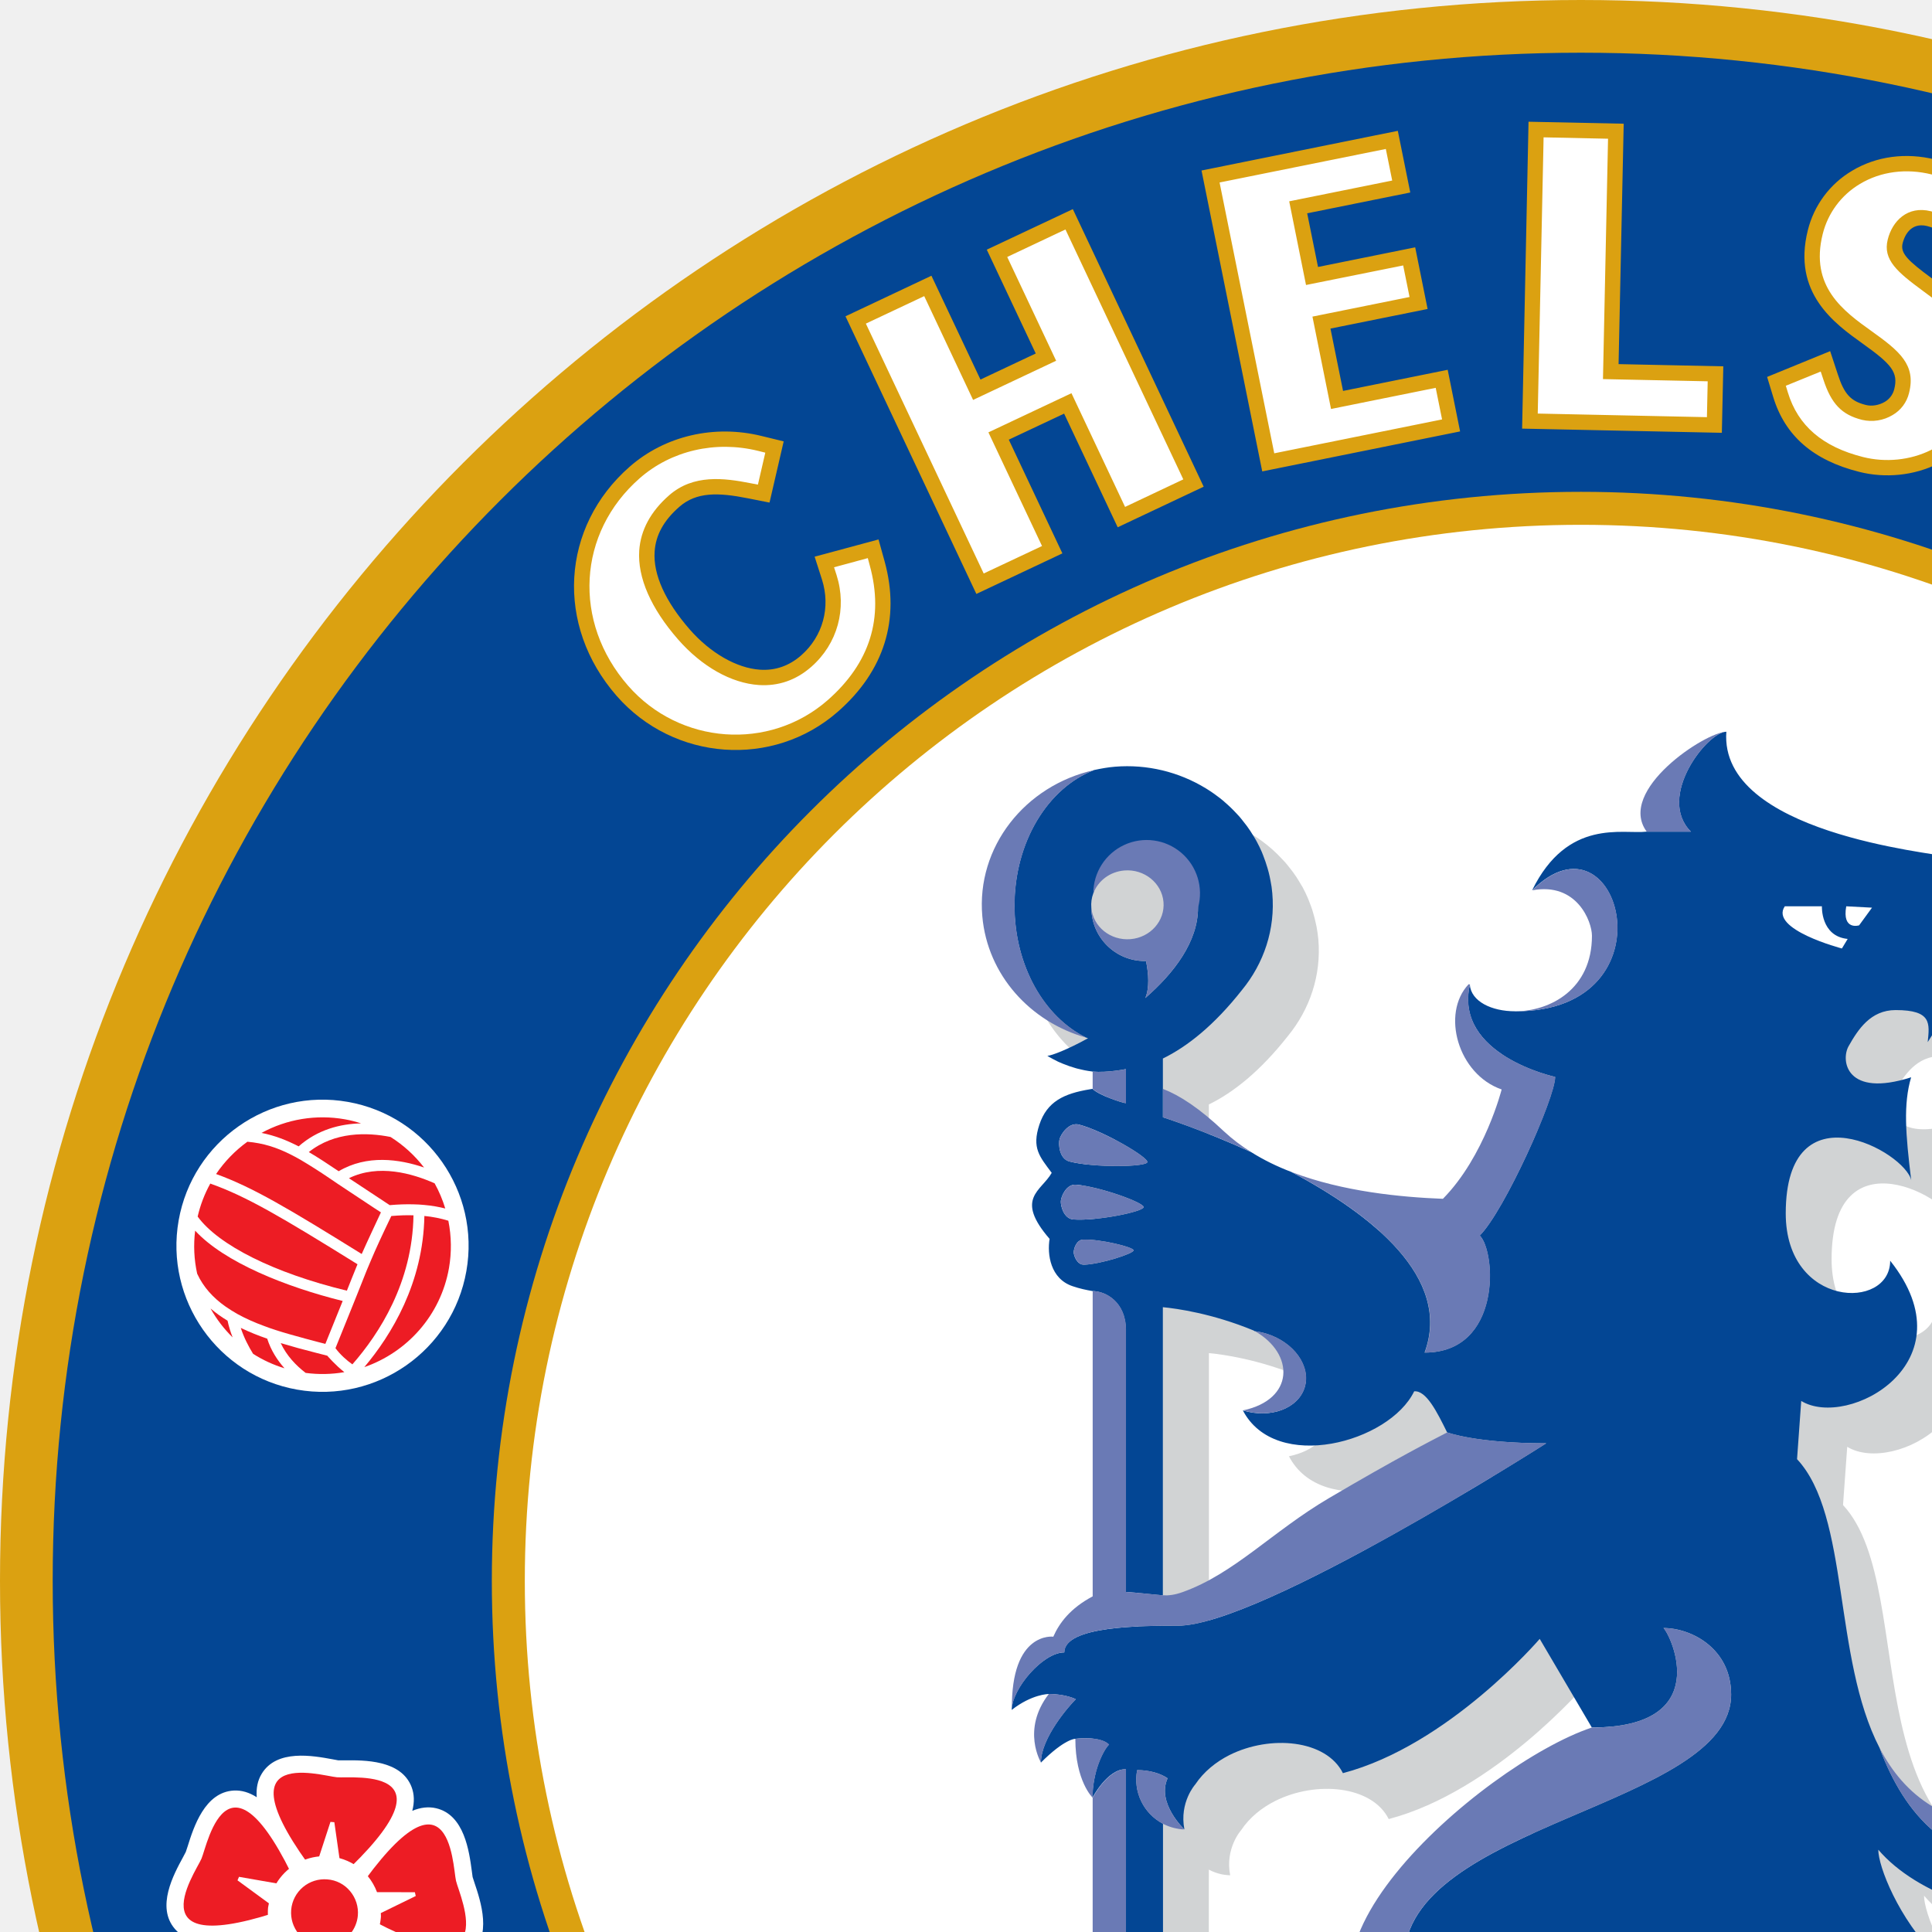
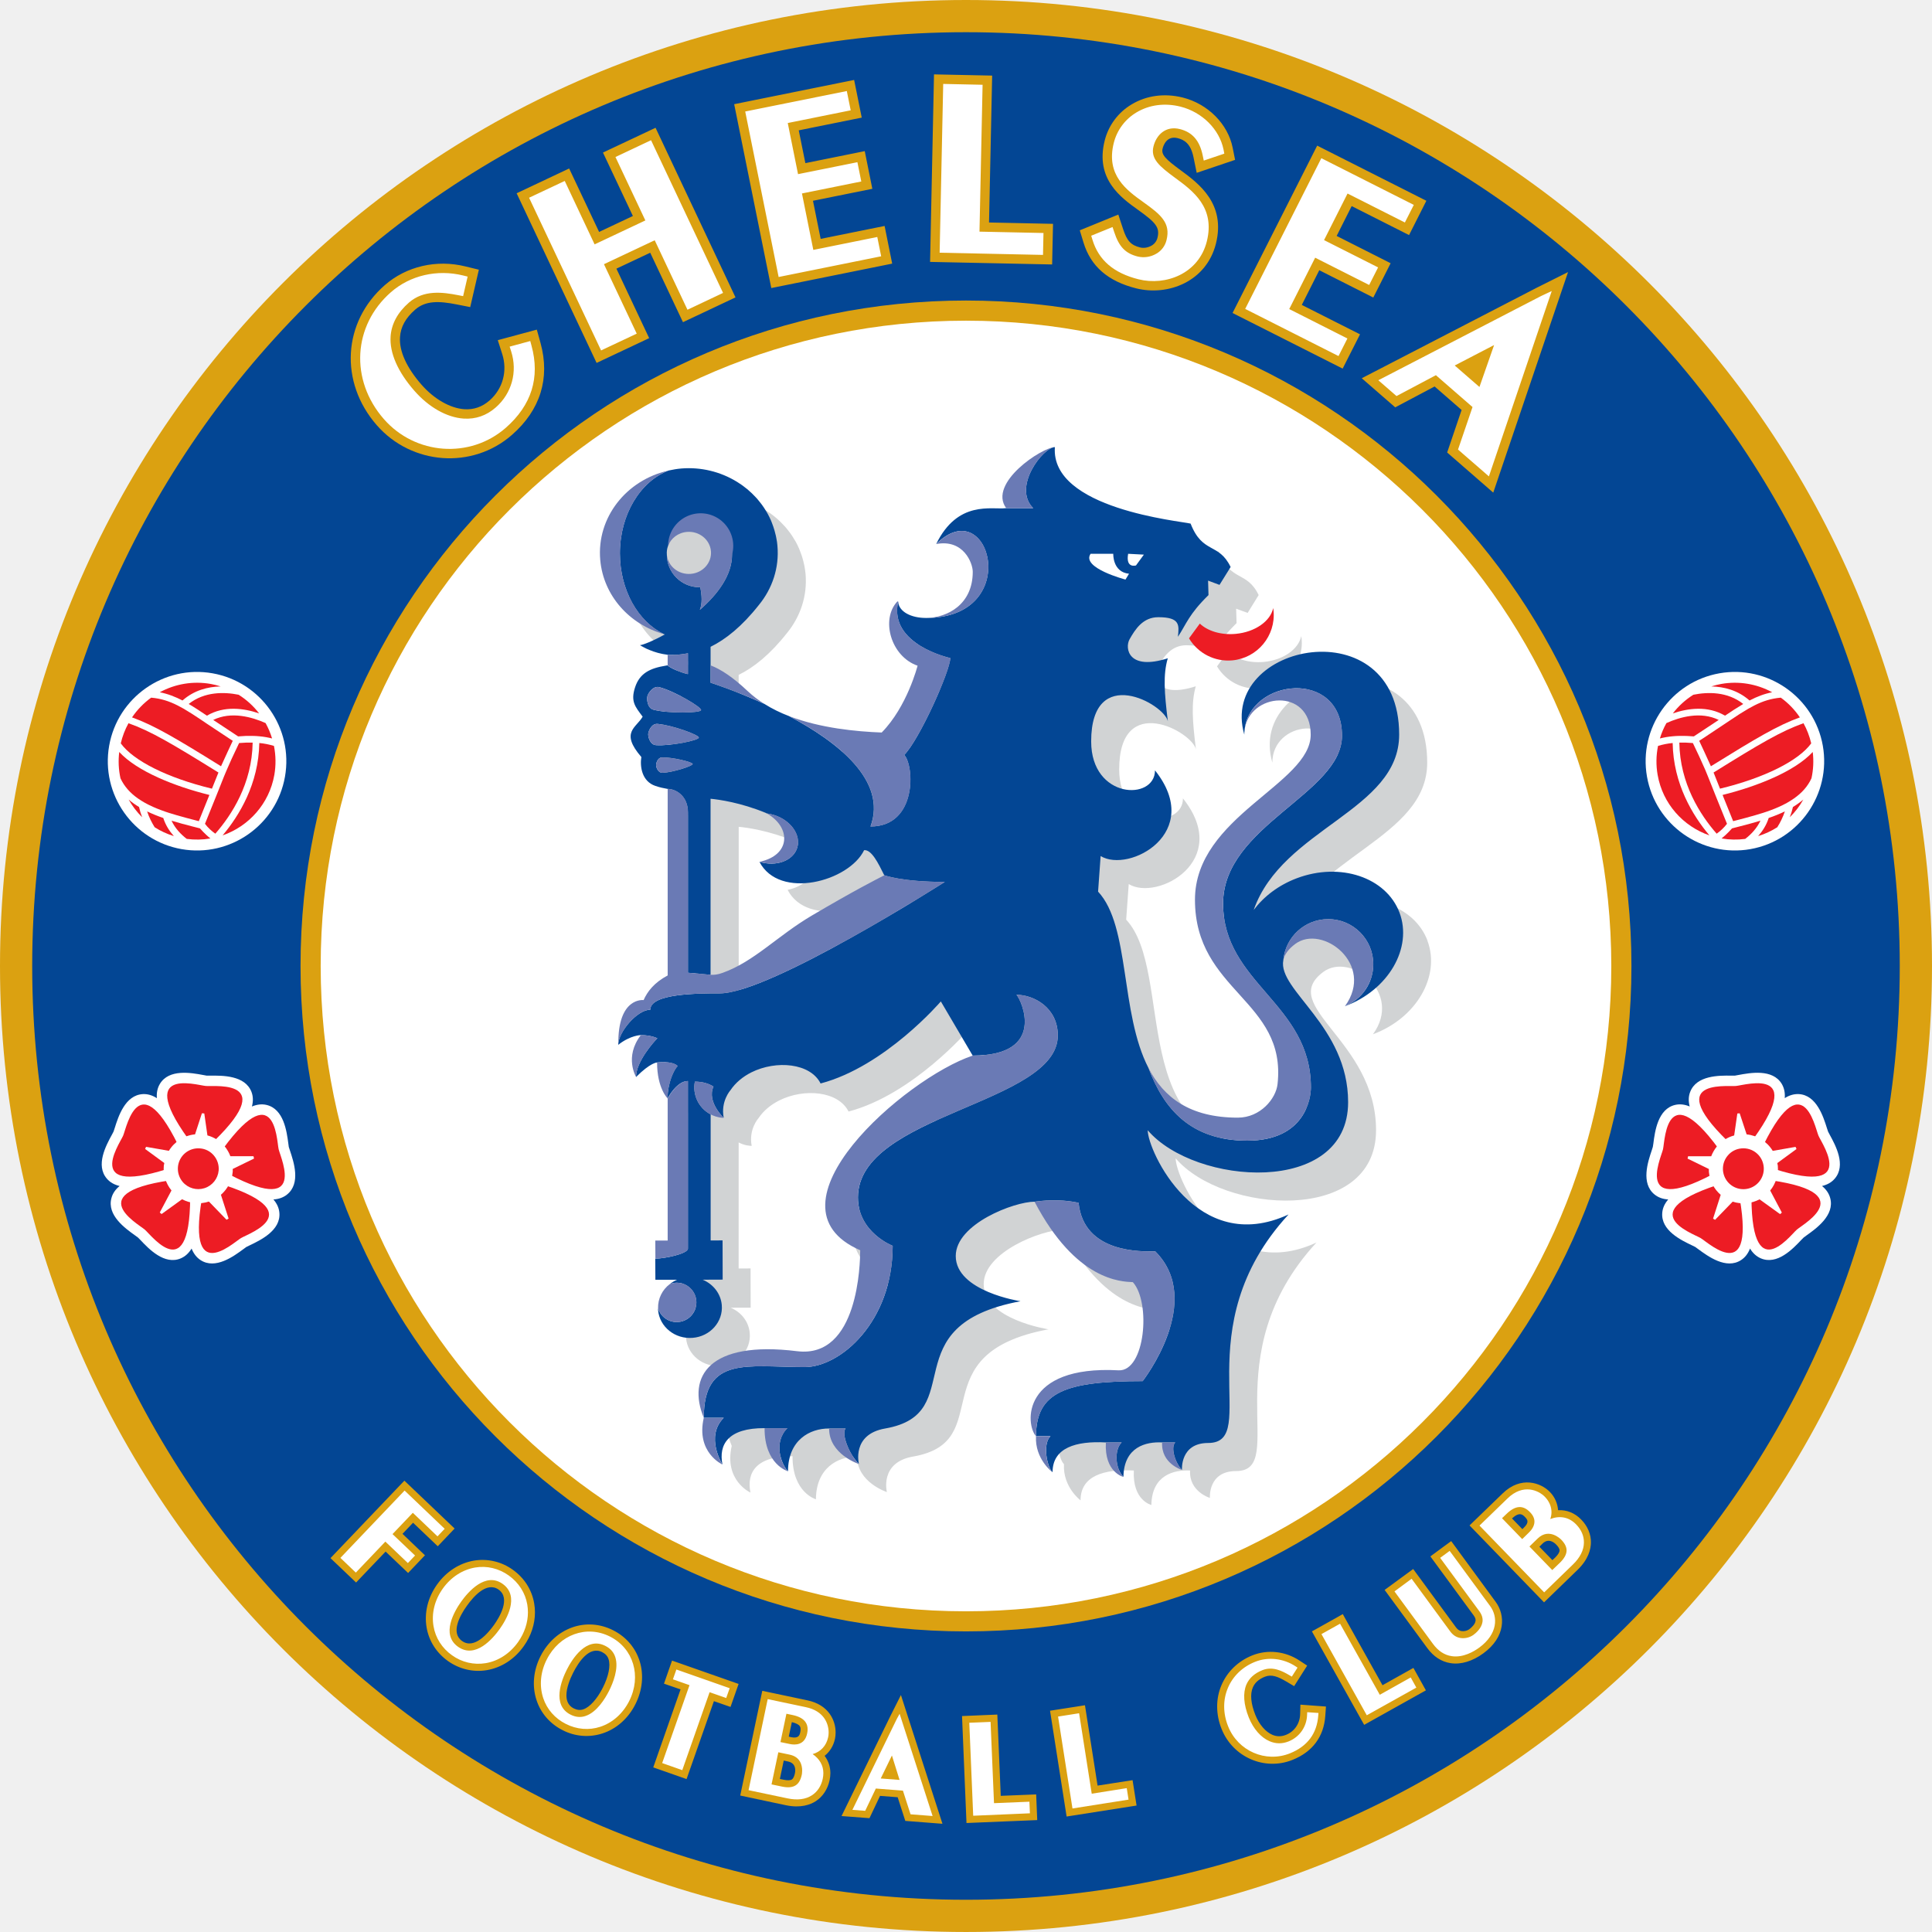
- <svg xmlns="http://www.w3.org/2000/svg" viewBox="0 0 128 128">
+ <svg xmlns="http://www.w3.org/2000/svg" viewBox="0 0 209.477 209.476">
  <path fill="#DBA111" d="M209.477 104.738c0 57.851-46.895 104.738-104.737 104.738C46.892 209.477 0 162.588 0 104.738 0 46.895 46.892 0 104.738 0c57.844 0 104.739 46.895 104.739 104.738" />
  <path fill="#034694" d="M205.982 104.738c0 55.917-45.327 101.244-101.245 101.244S3.491 160.656 3.491 104.738 48.82 3.492 104.738 3.492c55.916 0 101.244 45.328 101.244 101.246" />
  <path fill="#DBA111" d="M176.889 104.738c0 39.849-32.304 72.146-72.151 72.146-39.85 0-72.153-32.298-72.153-72.146 0-39.852 32.304-72.153 72.153-72.153 39.848-.001 72.151 32.302 72.151 72.153" />
  <path fill="#FFF" d="M174.705 104.738c0 38.644-31.33 69.968-69.968 69.968-38.643 0-69.967-31.325-69.967-69.968 0-38.642 31.325-69.968 69.967-69.968 38.639.001 69.968 31.326 69.968 69.968" />
  <path fill="#DBA111" d="M44.787 165.101c.773.739 2.679 2.553 2.679 2.553l1.826-1.923-5.446-5.19-.701.733-7.312 7.666 2.775 2.644s2.346-2.459 3.203-3.355l2.438 2.321 1.827-1.918-2.435-2.325c.455-.481.686-.723 1.146-1.206M57.92 173.855c-.246-1.471-1.072-2.77-2.32-3.655a5.635 5.635 0 0 0-4.206-.991c-1.583.269-3.006 1.191-4.008 2.595-.999 1.411-1.402 3.057-1.133 4.646.248 1.466 1.066 2.756 2.312 3.644 1.246.886 2.749 1.24 4.218.993 1.583-.268 3.006-1.19 4.004-2.599.799-1.114 1.216-2.393 1.216-3.67 0-.319-.027-.646-.083-.963m-7.82 4.072c-1.271-.9-.222-2.782.521-3.817.738-1.043 2.173-2.655 3.444-1.756 1.328.949.087 3.002-.508 3.836-.599.841-2.126 2.687-3.457 1.737zM66.48 176.762c-2.931-1.482-6.319-.268-7.877 2.818-.779 1.542-.932 3.234-.43 4.759.464 1.415 1.47 2.571 2.834 3.257a5.61 5.61 0 0 0 4.317.35c1.522-.495 2.793-1.621 3.567-3.162 1.564-3.094.525-6.54-2.411-8.022m-3.241 8.575c-.344.112-.67.077-1.039-.106-.582-.297-.786-.826-.786-1.417 0-.817.394-1.781.727-2.439.578-1.144 1.752-2.948 3.146-2.245.367.188.587.431.698.771.233.703-.001 1.859-.629 3.097-.626 1.232-1.417 2.107-2.117 2.339zM72.532 181.005l-.54 1.546s1.379.484 1.798.622l-2.961 8.456 3.612 1.267s2.438-6.938 2.964-8.449l1.802.627.875-2.494-7.215-2.531-.335.956M87.534 184.357l-4.884-1.03-.209.992-2.182 10.362 4.969 1.055c1.588.328 2.634-.062 3.23-.447.757-.493 1.288-1.305 1.492-2.272.056-.264.083-.519.083-.77 0-.699-.223-1.33-.623-1.872.56-.444.959-1.071 1.125-1.854.042-.203.066-.432.066-.67.003-1.328-.755-3.011-3.067-3.494m-1.345 7.912c-.052.237-.146.55-.326.667-.166.107-.483.121-.896.032 0 0-.188-.042-.41-.085.158-.748.265-1.246.419-1.994.212.05.484.104.484.104.641.135.764.608.764.952 0 .139-.017.256-.035.324zm-.333-5.546c.43.098.744.254.865.438a.63.63 0 0 1 .083.342c0 .084-.011.182-.033.299-.065.304-.154.725-1 .552 0 0-.104-.027-.25-.059.134-.629.198-.941.335-1.572zM96.548 186.045l-5.304 10.859 3.028.232 1.147-2.419c.641.053 1.283.098 1.911.148l.827 2.565 4.028.313-4.502-13.956-1.135 2.258M108.506 194.714l-.371-8.812-3.827.161.484 11.597 7.669-.318-.115-2.783c0-.001-2.74.115-3.84.155M119.004 193.604c-.248-1.569-1.367-8.713-1.367-8.713l-1.003.16-2.784.434 1.797 11.472 7.586-1.191-.434-2.752c0-.002-2.707.424-3.795.59M140.965 185.889c-.031.994-.617 1.851-1.531 2.212-.507.202-.99.202-1.476-.004-.743-.318-1.434-1.124-1.848-2.159-.485-1.221-.586-2.259-.267-2.986.22-.512.649-.893 1.308-1.155.714-.283 1.39-.022 2.316.522l.85.502 1.413-2.228-.839-.551c-1.54-1.014-3.447-1.219-5.098-.561-1.531.61-2.719 1.752-3.347 3.213-.637 1.48-.637 3.177.011 4.783 1.219 3.047 4.662 4.549 7.674 3.342 2.177-.868 3.408-2.521 3.564-4.78l.071-1.008-2.771-.205-.03 1.063M149.898 182.721c-.784-1.393-4.307-7.711-4.307-7.711l-.881.498-2.465 1.376 5.664 10.133 6.694-3.74-1.354-2.433c.001 0-2.395 1.336-3.351 1.877M157.346 167.094l-.82.6-1.438 1.059 4.701 6.407c.215.289.215.482.194.596-.045.331-.389.688-.692.908a1.21 1.21 0 0 1-.816.188c-.242-.035-.434-.168-.604-.397l-4.646-6.334-3.096 2.266 4.623 6.304c.686.934 1.537 1.484 2.531 1.637 1.115.174 2.384-.205 3.562-1.076 2.424-1.771 2.384-4.125 1.326-5.567l-4.825-6.591M171.449 164.764c-.714-.738-1.593-1.071-2.515-1.021a3.135 3.135 0 0 0-.887-1.977c-.969-.999-3.133-1.777-5.126.161l-3.585 3.468 8.078 8.339 3.646-3.534c1.166-1.13 1.422-2.224 1.435-2.93.02-.907-.352-1.793-1.046-2.506m-6.102-.282c.12.129.269.279.269.487 0 .171-.094.382-.373.649l-.179.18c-.452-.47-.667-.689-1.126-1.162.808-.74 1.144-.423 1.409-.154zm1.913 2.872c.654-.631 1.285-.076 1.465.112.174.175.371.421.371.634v.008c-.004.197-.17.471-.471.762 0 0-.14.136-.306.291-.526-.546-.885-.913-1.413-1.456.156-.158.354-.351.354-.351z" />
  <path fill="#FFF" d="M44.761 164.025c.316.304 2.675 2.554 2.675 2.554l.778-.82-4.346-4.145-.176.184-6.782 7.115 1.671 1.596s2.89-3.029 3.201-3.36l2.441 2.325.779-.817-2.442-2.323c.284-.298 1.922-2.018 2.201-2.309M55.156 170.818c-1.077-.768-2.366-1.073-3.632-.861-1.389.238-2.635 1.05-3.517 2.29-.884 1.245-1.239 2.688-1.003 4.071.212 1.27.925 2.39 2.003 3.152a4.868 4.868 0 0 0 3.649.859c1.381-.231 2.629-1.046 3.509-2.278.704-.995 1.076-2.12 1.076-3.235 0-.277-.024-.561-.069-.838-.215-1.266-.93-2.389-2.016-3.16m-.981 5.815c-.729 1.02-2.626 3.26-4.514 1.916-1.883-1.335-.389-3.86.338-4.887.728-1.025 2.626-3.263 4.505-1.927 1.889 1.349.399 3.875-.329 4.898zM66.137 177.444c-2.543-1.285-5.489-.216-6.854 2.485-.688 1.358-.824 2.836-.388 4.177.401 1.219 1.272 2.213 2.455 2.809 1.186.604 2.513.713 3.737.311 1.331-.438 2.441-1.426 3.13-2.783 1.363-2.703.47-5.714-2.08-6.999m-4.281 8.462c-2.059-1.036-.963-3.761-.395-4.88.566-1.124 2.107-3.62 4.164-2.575.547.272.913.681 1.086 1.214.404 1.232-.251 2.827-.679 3.675-.426.84-1.323 2.313-2.559 2.719-.526.179-1.073.125-1.617-.153zM73.253 181.254l-.292.826 1.799.633c-.16.451-2.964 8.448-2.964 8.448l2.18.767s2.808-7.997 2.963-8.45l1.799.628.377-1.062-5.782-2.029-.08.239M87.38 185.1l-4.139-.873-.056.25-2.022 9.624 4.223.887c1.074.226 1.967.112 2.658-.34.598-.39.999-1.013 1.163-1.787.042-.212.066-.412.066-.609 0-.842-.417-1.556-1.163-2.064.863-.248 1.481-.883 1.681-1.826.034-.146.054-.32.054-.518-.001-.965-.508-2.332-2.465-2.744m-1.447.851c.696.146 1.177.413 1.422.792.142.215.211.467.211.759 0 .143-.019.291-.052.452-.269 1.28-1.304 1.268-1.898 1.138 0 0-.631-.13-.995-.207.085-.395.564-2.679.647-3.072.264.053.665.138.665.138zm-.318 4.296c1.176.247 1.36 1.175 1.36 1.737 0 .241-.038.415-.042.443-.119.556-.331.933-.656 1.142-.344.23-.84.274-1.467.146 0 0-.753-.161-1.156-.241l.735-3.484c.344.07 1.226.257 1.226.257zM97.234 186.379l-4.812 9.854 1.386.104s1.02-2.144 1.154-2.416l2.938.229c.093.282.827 2.566.827 2.566l2.389.185-3.576-11.084-.306.562m-.528 3.962c.231.744.68 2.179.829 2.646-.477-.034-1.571-.119-2.042-.155l1.213-2.491zM107.775 195.508l-.373-8.812-.245.01-2.061.084.423 10.081 6.149-.263-.055-1.258c.002 0-3.393.143-3.838.158M118.371 194.482c-.076-.476-1.37-8.724-1.37-8.724l-.247.04-2.033.321 1.562 9.965 6.079-.96-.194-1.245c0 .002-3.361.529-3.797.603M141.723 185.906c-.036 1.312-.807 2.424-2.008 2.907-.699.277-1.389.269-2.056-.019-.94-.397-1.762-1.339-2.26-2.575-.561-1.411-.649-2.646-.259-3.572.304-.697.883-1.221 1.729-1.557 1.105-.443 2.123.062 2.981.572l.215.125.619-.973-.207-.14c-1.334-.874-2.982-1.057-4.401-.488-1.345.539-2.39 1.533-2.931 2.807-.557 1.29-.552 2.785.019 4.195 1.061 2.662 4.057 3.971 6.688 2.922 1.908-.766 2.944-2.149 3.082-4.127l.02-.254-1.22-.084-.011.261M149.604 183.756c-.237-.416-4.307-7.706-4.307-7.706l-.224.125-1.793 1.003 4.914 8.801 5.373-3-.61-1.102c.001.002-2.974 1.658-3.353 1.879M157.18 168.155l-.207.152-.824.604 4.252 5.793c.285.391.396.778.336 1.16-.102.689-.729 1.221-.993 1.407a1.932 1.932 0 0 1-1.382.33c-.448-.065-.815-.303-1.11-.698l-4.197-5.726-1.859 1.371 4.171 5.686c.562.767 1.245 1.22 2.033 1.335 1.241.188 2.407-.503 2.993-.931 2.012-1.479 2.039-3.33 1.17-4.508l-4.383-5.975M170.902 165.293c-.78-.808-1.778-.991-2.813-.593a2.28 2.28 0 0 0 .131-.733c0-.6-.238-1.184-.719-1.677-.648-.668-2.33-1.493-4.049.179l-3.038 2.943 7.015 7.241 3.106-3.012c.781-.752 1.191-1.562 1.201-2.383.012-.715-.279-1.393-.834-1.965m-4.53-.314c0 .508-.33.924-.598 1.185 0 0-.466.453-.729.712-.283-.29-1.909-1.966-2.188-2.264.189-.183.486-.465.486-.465.949-.926 1.782-.985 2.547-.192.353.361.482.705.482 1.024zm1.933 5.255c-.288-.297-2.184-2.258-2.475-2.555.251-.24.899-.872.899-.872 1.237-1.191 2.492.071 2.545.13.392.402.582.784.582 1.163v.016c-.005.416-.246.852-.704 1.305.002-.001-.602.58-.847.813z" />
  <path fill="#DBA111" d="M58.205 35.74l-4.233 1.142.486 1.516c.585 1.839.056 3.765-1.377 5.021-.797.699-1.719 1.02-2.733.95-1.543-.104-3.285-1.103-4.657-2.673-1.616-1.853-2.424-3.636-2.32-5.146.07-1.104.606-2.07 1.635-2.971 1.136-.995 2.576-.956 4.529-.568l1.448.286.938-4.055-1.458-.355c-3.137-.776-6.407-.014-8.741 2.029-4.57 3.999-4.942 10.528-.867 15.189 3.788 4.33 10.359 4.803 14.644 1.056 3.085-2.695 4.16-6.144 3.111-9.96l-.405-1.461M69.701 14.505l-4.324 2.036s2.414 5.116 3.244 6.879c-1.233.58-2.429 1.144-3.663 1.727l-3.248-6.879-5.694 2.688 8.671 18.394 5.699-2.687s-2.687-5.689-3.551-7.534c1.233-.578 2.428-1.143 3.665-1.726l3.55 7.53 5.697-2.688-8.669-18.39-1.377.65M88.981 25.9c-.277-1.369-.56-2.763-.834-4.131l6.435-1.298-.822-4.085-6.438 1.301c-.253-1.252-.463-2.304-.718-3.555l6.83-1.379-.825-4.084-1.498.301-11.507 2.327 4.023 19.935 13.108-2.649-.822-4.083s-5.093 1.026-6.932 1.4M107.574 8.196l-6.305-.131-.031 1.521-.394 18.811 13.233.277.096-4.404s-5.081-.108-6.938-.146l.339-15.928M128.004 18.452c-1.636-1.201-2.114-1.684-1.949-2.34.082-.34.452-1.426 1.627-1.135.707.182 1.41.555 1.725 2.075l.344 1.688 4.163-1.407-.261-1.312c-.512-2.573-2.688-4.765-5.422-5.447-1.957-.486-3.918-.227-5.527.74a6.35 6.35 0 0 0-2.93 3.938c-1.045 4.169 1.767 6.176 3.623 7.506 1.904 1.362 2.39 1.895 2.1 3.033a1.351 1.351 0 0 1-.628.835c-.383.224-.86.305-1.25.204-1-.247-1.435-.72-1.855-2.015l-.511-1.551-4.177 1.708.403 1.326c.783 2.577 2.652 4.201 5.712 4.967 3.438.86 7.608-.721 8.647-4.85 1.084-4.346-1.876-6.525-3.834-7.963M143.043 29.298l5.856 2.961 1.881-3.718s-4.256-2.15-5.854-2.959c.572-1.141 1.059-2.1 1.629-3.237l6.222 3.143 1.876-3.718-11.838-5.981-.684 1.354-8.491 16.794 11.938 6.028 1.882-3.716-6.313-3.188c.624-1.247 1.269-2.515 1.896-3.763M166.618 31.198l-18.969 9.813 3.629 3.156s3.132-1.665 4.27-2.263l2.926 2.546c-.408 1.21-1.566 4.612-1.566 4.612l4.998 4.351 8.109-23.913-3.397 1.698" />
  <path fill="#FFF" d="M57.494 36.977l-2.236.607.164.506c.71 2.232.069 4.566-1.678 6.094-1.003.88-2.174 1.284-3.467 1.201-1.833-.123-3.78-1.223-5.354-3.022-1.798-2.059-2.69-4.094-2.572-5.887.093-1.36.76-2.594 1.983-3.664 1.605-1.403 3.629-1.146 5.395-.798l.485.094.489-2.118-.486-.121c-2.818-.692-5.743-.017-7.831 1.812-4.131 3.618-4.463 9.527-.769 13.754 3.418 3.909 9.344 4.337 13.212.959 2.805-2.46 3.748-5.459 2.797-8.924l-.132-.493M70.133 15.418l-3.402 1.607 3.241 6.876c-.728.346-4.769 2.252-5.502 2.595-.375-.801-3.238-6.877-3.238-6.877l-3.866 1.821 7.807 16.555 3.864-1.819-3.552-7.531c.733-.345 4.77-2.247 5.502-2.594.381.811 3.552 7.533 3.552 7.533l3.858-1.824-7.807-16.555-.457.213M88.184 27.096c-.159-.795-1.074-5.324-1.231-6.12l6.433-1.299-.422-2.091-6.437 1.296c-.154-.78-.961-4.765-1.114-5.544.853-.175 6.824-1.377 6.824-1.377l-.423-2.092L80.8 12.09l3.623 17.943 11.118-2.245-.422-2.093-6.935 1.401M106.537 9.191l-4.271-.092-.009.504-.377 17.797 11.208.238.051-2.376-6.938-.146c.024-.949.336-15.924.336-15.925M127.928 13.996c1.357.34 2.142 1.247 2.474 2.853l.116.562 2.228-.752-.084-.439c-.44-2.193-2.316-4.067-4.675-4.66-1.693-.422-3.382-.201-4.758.625a5.367 5.367 0 0 0-2.469 3.317c-.877 3.497 1.402 5.125 3.23 6.432 1.85 1.323 2.965 2.228 2.489 4.104a2.312 2.312 0 0 1-1.093 1.462 2.728 2.728 0 0 1-2.016.317c-1.351-.338-2.044-1.063-2.571-2.683l-.172-.518-2.312.942.136.443c.671 2.208 2.304 3.607 4.99 4.281 2.951.736 6.528-.599 7.41-4.114.918-3.687-1.502-5.469-3.459-6.9-1.662-1.227-2.666-2.047-2.324-3.401.301-1.211 1.305-2.261 2.86-1.871M146.108 20.983l6.216 3.14.967-1.907-10.025-5.064-.229.452-8.027 15.888 10.119 5.113.964-1.905-6.308-3.19c.364-.725 2.449-4.844 2.812-5.57.771.391 5.855 2.959 5.855 2.959l.969-1.906s-5.09-2.567-5.861-2.959l2.548-5.051M167.085 32.101l-17.639 9.128 1.972 1.714 4.27-2.263 3.97 3.454c-.188.558-1.572 4.608-1.572 4.608l3.348 2.909 6.814-20.096-1.163.546m-9.356 7.528c.835-.432 2.966-1.539 4.268-2.215-.484 1.382-1.282 3.658-1.588 4.543a794.885 794.885 0 0 0-2.68-2.328z" />
  <path fill="#D1D3D4" d="M154.777 101.99c-1.446-3.832-6.428-5.496-11.137-3.72-1.963.739-3.572 1.975-4.668 3.432 3.109-8.874 15.773-10.757 15.773-19.013 0-13.837-19.65-9.961-16.791.002 0-4.521 7.193-5.349 7.193 0 0 5.351-12.544 8.858-12.544 17.896 0 9.964 9.965 10.886 8.955 19.997-.171 1.572-1.859 3.637-4.307 3.637-15.262 0-9.814-18.789-15.146-24.507l.278-3.86c3.083 1.892 11.263-2.538 5.878-9.289 0 3.32-6.913 3.137-6.913-3.137 0-8.487 7.936-4.059 8.32-2.184-.38-3.092-.524-5.054-.015-6.834-4.277 1.379-4.678-1.094-4.137-2.051.62-1.105 1.448-2.398 3.115-2.398.9 0 1.441.125 1.76.345.533.365.923-.468.847.307.457-.696.273.174.717-.525.449-.694 1.056-1.479 2.12-2.525l-.046-1.564 1.246.457 1.195-1.936c-1.291-2.677-3.043-1.388-4.333-4.707-1.079-.279-17.888 1.548-17.399-5.157-1.37 0-4.616.752-2.607 3.481-1.562.188-2.688-1.586-5.043 3.212 2.95-.553 1.423 2.745 1.423 3.684 0 6.078-8.093 5.977-8.093 3.129-1.951 1.896-.844 6.04 2.105 7.061 0 0-1.122 4.433-3.891 7.244-4.111-.164-10.706-.878-14.5-4.464-1.636-1.545-2.935-2.389-4.042-2.82v-2.009c1.62-.793 3.396-2.196 5.242-4.541 1.439-1.759 2.22-4.014 2.01-6.409a9.63 9.63 0 0 0-.12-.844c-.016-.088-.037-.173-.058-.26a6.77 6.77 0 0 0-.144-.569c-.026-.092-.052-.188-.081-.277a7.654 7.654 0 0 0-.206-.556c-.031-.076-.054-.158-.09-.229a8.516 8.516 0 0 0-.341-.707c-.053-.094-.109-.181-.161-.268-.085-.139-.166-.28-.255-.415a16.073 16.073 0 0 0-.225-.322c-.078-.103-.161-.208-.242-.311-.089-.11-.178-.228-.273-.336a3.56 3.56 0 0 0-.198-.208 8.918 8.918 0 0 0-1.32-1.183l-.128-.093c-.17-.12-.344-.236-.526-.349-.011-.007-.021-.012-.029-.021a10 10 0 0 0-6.02-1.437c-5.308.423-9.254 4.857-8.811 9.908.345 3.934 3.245 7.076 7.019 8.078-1.323.737-2.441 1.165-2.694 1.165.042.026.097.058.156.097l.052.026c.052.033.112.067.174.101l.05.027.271.135.05.02a3.95 3.95 0 0 0 .356.152c.23.096.491.183.775.264.041.012.083.021.117.031.115.029.232.056.354.085l.123.024c.151.026.312.054.472.073.014 0 .027.008.04.008v1.143c-.06.013-.114.02-.17.028-1.727.283-2.849.814-3.356 2.353-.504 1.543.015 2.102.823 3.184-.683 1.221-2.473 1.678-.137 4.375-.17 1.019.045 2.642 1.528 3.134.483.164.887.251 1.312.325l-.002 20.225c-1.479.783-2.208 1.762-2.612 2.672 0 0-1.187-2.635-1.107 2.586 1.349-1.047.817 1.212.817 1.212-1.837 2.38.496 2.251.496 2.251 1.582-1.581 1.259.715 1.259.715 0 2.802 1.139 3.896 1.147 3.901v15.408l-1.343.005.013 4.251 2.351-.004c-1.318.548-2.188 1.85-2.062 3.288.16 1.813 1.835 3.163 3.744 3.016 1.907-.153 3.324-1.744 3.161-3.562-.108-1.255-.939-2.279-2.07-2.75l2.168-.006-.009-4.253-1.293.007.002-13.67c.267.146.555.247.868.315.125.023.249.04.375.049.056.008.113.008.17.011-.349-1.798.726-2.988.726-2.988.551-.83 1.35-1.478 2.256-1.935 2.713-1.359 6.416-1.017 7.522 1.199 7.012-1.848 13.037-8.896 13.037-8.896l3.451 5.874c-7.317 2.446-23.257 16.303-12.192 21.102-.004 1.396-.191 11.765-6.839 10.941-9.574-1.181-11.962 2.78-10.124 7.233-.864 3.756 2.028 5.06 2.028 5.06-.435-2.169.608-3.966 4.564-3.943-.02 3.957 2.536 4.67 2.536 4.67.018-3.388 2.373-4.643 4.464-4.633-.016 2.791 3.229 3.853 3.229 3.853s-.822-3.218 2.844-3.853c9.283-1.618.564-11.165 14.681-13.796 0 0-7.028-1.061-7.028-4.902 0-3.497 6.362-5.89 8.553-5.89 4.493 8.584 9.375 8.652 10.653 8.713 1.988 2.223 1.322 9.714-1.551 9.566-10.514-.564-10.13 5.832-8.951 7.14-.135 2.483 1.798 3.917 1.798 3.917 0-2.661 2.531-3.41 5.778-3.234-.17 3.252 1.9 3.737 1.9 3.737.057-3.271 2.478-3.827 4.197-3.737-.126 2.293 2.149 2.97 2.149 2.97s-.225-2.91 2.84-2.91c5.812-.004-2.629-12.459 8.713-24.777-9.963 4.613-15.264-6.916-15.264-9.129 5.121 5.992 21.726 7.189 21.726-3.048 0-9.779-10.748-13.423-5.721-17.164 2.925-2.175 8.677 2.219 5.387 6.757 4.719-1.748 7.349-6.318 5.903-10.146m-63.678.305c-3.756 2.208-6.275 5.002-9.699 6.225-.52.184-.935.234-1.295.211V89.646c.907.085 3.262.407 6.015 1.545 2.727 1.488 2.727 4.563-.714 5.292 2.174 4.164 9.708 2.125 11.351-1.266.804-.071 1.515 1.365 2.184 2.722-1.06.549-3.223 1.64-7.842 4.359zm42.044-31.644c-.412.562-.82 1.118-1.177 1.597a4.958 4.958 0 0 0 4.708 2.392 4.953 4.953 0 0 0 4.463-5.382c-.017-.099-.029-.188-.042-.284-.29 1.407-1.948 2.599-4.059 2.792-1.594.149-3.04-.31-3.893-1.115z" />
  <path fill="#034694" d="M72.442 59.167c0 .003-.007.01-.007.017h-.002a4.056 4.056 0 0 1 .009-.017m.173 80.062c.004-.003.011-.003.013-.008h-.001c-.003.007-.007.007-.012.008zm-.119-88.211h.005-.005zM71.06 138.76l2.351-.003a3.26 3.26 0 0 0-.782.465c.232-.089.48-.144.744-.144a2.132 2.132 0 0 1 0 4.266 2.115 2.115 0 0 1-2.022-1.492v.193c.161 1.817 1.833 3.168 3.744 3.011 1.905-.148 3.322-1.743 3.165-3.558-.112-1.25-.941-2.275-2.072-2.746l2.167-.009-.01-4.253-1.293.008v-13.672a3.297 3.297 0 0 1-1.711-3.552c.809 0 1.533.21 2.017.541-.747 1.645 1.111 3.386 1.111 3.386-.348-1.798.724-2.984.724-2.984.557-.832 1.354-1.48 2.257-1.938 2.717-1.361 6.417-1.018 7.522 1.197 7.012-1.846 13.038-8.896 13.038-8.896l3.453 5.871c8.094 0 5.275-6.062 4.748-6.591 1.861 0 4.482 1.371 4.482 4.406 0 7.455-21.67 8.518-21.67 17.565 0 3.799 3.767 5.244 3.767 5.244 0 8.249-5.665 13.149-9.54 13.149-6.196 0-10.941-1.255-10.941 5.501h2.16c-2.052 2.053-.137 5.062-.137 5.062-.433-2.167.613-3.961 4.569-3.941h2.469c-1.568 1.567-.652 3.947.069 4.674.015-3.393 2.366-4.646 4.46-4.635h1.792c-.487.48.295 2.711 1.438 3.85 0 0-.826-3.215 2.845-3.85 9.279-1.617.561-11.164 14.677-13.799 0 0-7.024-1.058-7.024-4.904 0-3.491 6.359-5.889 8.546-5.889 1.725-.246 3.367-.185 4.771.117.571 5.543 6.935 5.272 8.32 5.272 5.397 5.398-1.372 14.063-1.372 14.063-8.284 0-11.562 1.144-11.562 5.968h1.567c-.879.883-.381 3.311.226 3.916 0-2.662 2.536-3.406 5.783-3.234h1.707c-.832.832-.687 2.857.196 3.736.048-3.272 2.473-3.828 4.193-3.736h1.424c-.533.537 0 2.244.73 2.976 0 0-.226-2.913 2.837-2.916 5.812 0-2.633-12.459 8.718-24.777-9.963 4.615-15.27-6.918-15.27-9.131 5.122 5.995 21.729 7.191 21.729-3.043 0-8.258-7.66-12.139-7.025-15.398a4.886 4.886 0 0 1 4.869-4.451 4.889 4.889 0 0 1 4.886 4.891 4.88 4.88 0 0 1-3.062 4.536c.004 0 .004-.004.004-.004-.004.004-.01.01-.01.018 4.715-1.748 7.348-6.319 5.91-10.147-1.451-3.831-6.434-5.5-11.139-3.724-1.972.744-3.572 1.975-4.669 3.435 3.104-8.873 15.771-10.753 15.771-19.013 0-13.836-19.651-9.959-16.792.004 0-.149.009-.298.026-.441.501-5.632 10.568-6.783 10.568.559 0 6.272-12.894 9.749-12.894 18.188 0 8.667 9.523 10.834 9.523 19.955 0 1.086-.574 5.763-6.901 5.763-6.104 0-9.039-3.412-10.706-7.866-3.109-6.008-1.968-15.386-5.47-19.136l.277-3.857c3.085 1.894 11.268-2.54 5.893-9.291 0 3.324-6.919 3.136-6.919-3.135 0-8.487 7.932-4.059 8.315-2.186-.381-3.089-.529-5.057-.008-6.831-4.283 1.375-4.678-1.096-4.146-2.055.627-1.108 1.455-2.398 3.119-2.398 2.404 0 2.252.883 2.125 2.126.919-1.389 1.18-2.434 3.316-4.523l-.045-1.569 1.239.461 1.205-1.938c-1.289-2.677-3.042-1.383-4.338-4.705-1.074-.281-15.205-1.586-14.717-8.293-1.25 0-4.654 4.312-2.353 6.62h-2.934c-1.569.187-5.23-.909-7.582 3.887 5.787-5.785 9.542 8.018-1.115 8.018V67c-1.572.004-2.921-.652-3.013-1.761-1.062 4.658 5.652 6.108 5.652 6.108 0 1.384-3.363 8.877-4.998 10.51 1.102 1.103 1.443 7.755-3.65 7.755 1.837-4.967-3.564-9.175-8.812-11.959h.007c-.95-.36-1.854-.8-2.693-1.328-3.221-1.473-5.84-2.301-5.84-2.301V70.13c1.62-.794 3.396-2.198 5.242-4.542 1.441-1.757 2.218-4.012 2.007-6.409a6.692 6.692 0 0 0-.122-.845c-.013-.087-.033-.17-.051-.257a7.259 7.259 0 0 0-.146-.568 9.748 9.748 0 0 0-.287-.838c-.031-.077-.058-.151-.09-.228a9.472 9.472 0 0 0-.342-.701c-.049-.097-.108-.184-.159-.275-.085-.138-.167-.275-.256-.41-.074-.106-.146-.218-.226-.325-.078-.103-.157-.208-.24-.307a6.088 6.088 0 0 0-.275-.34 4.342 4.342 0 0 0-.196-.21 8.976 8.976 0 0 0-.771-.74c-.027-.021-.05-.052-.077-.071a7.504 7.504 0 0 0-.475-.368c-.043-.027-.083-.063-.126-.094a10.198 10.198 0 0 0-.526-.349c-.011-.005-.021-.014-.032-.019a9.977 9.977 0 0 0-6.019-1.438c-.475.038-.937.123-1.388.22-3.057 1.171-5.28 4.749-5.28 8.983 0 3.99 1.978 7.392 4.76 8.75.038.01.078.025.118.036-1.326.737-2.444 1.165-2.698 1.165.043.026.1.058.16.099.017.007.032.016.049.025.054.03.109.062.177.098.017.009.031.018.05.024.079.042.172.092.268.139a.158.158 0 0 1 .049.022c.084.04.176.075.273.116a7.79 7.79 0 0 0 .862.298l.118.032c.111.029.229.056.35.081.041.011.083.018.126.027.152.028.309.056.473.076a.06.06 0 0 1 .036.01c1.012.083 2.209-.168 2.209-.168v2.259c-.182 0-1.771-.513-2.209-.949-.054.008-.112.019-.17.029-1.723.282-2.846.812-3.352 2.352-.505 1.543.014 2.101.821 3.184-.688 1.217-2.473 1.676-.141 4.375-.166 1.017.047 2.643 1.528 3.136.484.164.889.247 1.312.322.878 0 2.209.732 2.209 2.555v17.382c.799.046 1.667.154 2.455.223V86.605c.908.087 3.264.41 6.013 1.544a.656.656 0 0 1 .083.052c-.002-.002-.005-.002-.005-.005.251.031.506.086.759.161 1.831.562 2.971 2.151 2.542 3.559-.427 1.403-2.265 2.088-4.092 1.526 2.17 4.167 9.708 2.128 11.351-1.263.8-.071 1.512 1.365 2.182 2.72 0 0 1.888.724 6.562.724 0 0-18.929 12.085-24.402 12.085-2.339 0-7.527 0-7.527 1.769-1.426 0-3.48 2.423-3.48 3.809 1.348-1.053 2.445-1.053 2.445-1.053 1.149 0 1.796.344 1.796.344-.421.416-2.31 2.549-2.31 4.202 1.582-1.584 2.272-1.577 2.272-1.577s1.652-.214 2.241.38c-.397.396-1.095 1.828-1.095 3.522 0 0 .981-1.894 2.208-1.894v18.169c0 .556-2.507 1.088-3.54 1.088m.786-52.676c-.468.018-.688-.589-.692-.809-.011-.222.164-.84.629-.857 1.109-.038 3.327.494 3.335.712.009.216-2.164.913-3.272.954zm-.715-2.999c-.644-.045-.855-.915-.833-1.221.02-.299.357-1.13 1.001-1.082 1.534.114 4.51 1.185 4.484 1.486-.019.307-3.12.93-4.652.817zm-.264-3.842c-.681-.18-.736-1.154-.655-1.477.086-.321.612-1.143 1.296-.965 1.623.425 4.604 2.17 4.521 2.49-.084.321-3.538.377-5.162-.048zm5.027-10.826c.282-.673.222-1.591.047-2.455l-.087.002a3.534 3.534 0 0 1-3.535-3.533 2.164 2.164 0 0 1 .13-.954h.002c0-.007.004-.014.007-.016a3.535 3.535 0 0 1 3.396-2.566 3.537 3.537 0 0 1 3.533 3.537c0 2.252-1.586 4.326-3.493 5.985z" />
  <path fill="#ED1C24" d="M128.918 69.21a4.94 4.94 0 0 0 4.705 2.39 4.947 4.947 0 0 0 4.462-5.383c-.01-.096-.028-.189-.04-.285-.289 1.405-1.954 2.6-4.06 2.794-1.602.15-3.044-.309-3.896-1.113-.409.563-.821 1.119-1.171 1.597" />
  <path fill="#FFF" d="M122.318 60.045l1.707.09-.854 1.171c0 .001-1.14.361-.853-1.261m-4.071 0h2.459s-.089 1.983 1.707 2.162l-.382.632s-4.825-1.261-3.784-2.794z" />
  <path fill="#6A7AB5" d="M76.014 76.999c.085-.32-2.897-2.065-4.521-2.49-.685-.177-1.21.645-1.295.966-.083.322-.027 1.297.653 1.477 1.625.423 5.08.367 5.163.047m-.245 2.977c.025-.302-2.95-1.372-4.484-1.486-.644-.048-.981.783-1.001 1.082-.021.307.189 1.175.834 1.221 1.531.112 4.632-.51 4.651-.817zm-3.378-8.978v1.141c.437.438 2.027.949 2.208.949v-2.259c.001.001-1.195.252-2.208.169zm-.622 11.126c-.466.019-.641.636-.629.857.004.22.227.826.692.809 1.107-.04 3.28-.737 3.271-.955-.008-.217-2.226-.75-3.334-.711zm-2.283 30.106c-1.835 2.377-.514 4.546-.514 4.546 0-1.654 1.889-3.785 2.311-4.201-.001-.001-.648-.345-1.797-.345zm5.853 5.044a3.3 3.3 0 0 0 2.578 3.863c.131.03.254.046.382.061l.168.005s-1.858-1.739-1.111-3.385c-.485-.334-1.208-.544-2.017-.544zm-3.358-48.523c-2.781-1.357-4.76-4.76-4.76-8.75 0-4.234 2.224-7.812 5.28-8.983-4.588 1.018-7.825 5.094-7.42 9.69.343 3.895 3.188 7.008 6.9 8.043zm29.536-9.765c2.953-.556 3.954 2.069 3.954 3.01 0 3.559-2.771 4.992-5.069 5.006v.002c10.659-.001 6.903-13.803 1.115-8.018zm-7.124 30.629c5.094 0 4.751-6.653 3.65-7.757 1.634-1.633 4.998-9.126 4.998-10.51 0 0-6.724-1.45-5.649-6.115-.002-.003-.002-.005-.002-.009l-.09-.016c-1.833 1.933-.718 5.965 2.188 6.971 0 0-1.121 4.433-3.891 7.245-2.757-.107-6.622-.47-10.016-1.769 5.247 2.785 10.649 6.994 8.812 11.96zM74.495 57.671c1.316-.105 2.477.829 2.589 2.087.108 1.252-.872 2.359-2.191 2.464-1.322.106-2.483-.828-2.589-2.085a3.534 3.534 0 0 0 3.535 3.532l.088-.002c.175.864.235 1.783-.047 2.455 1.907-1.658 3.493-3.732 3.493-5.986a3.534 3.534 0 1 0-6.938-.954c.308-.817 1.089-1.432 2.06-1.511zm37.538-2.571c-2.305-2.307 1.1-6.62 2.352-6.62-1.369 0-7.3 3.883-5.286 6.62h2.934zM82.355 93.441c1.827.562 3.665-.123 4.092-1.526.429-1.407-.712-2.995-2.542-3.559a4.916 4.916 0 0 0-.759-.161c2.643 1.508 2.612 4.531-.791 5.246zm-5.3-19.415s2.619.829 5.84 2.301a11.406 11.406 0 0 1-1.799-1.366c-1.635-1.545-2.936-2.388-4.041-2.816v1.881zm.993 33.68c5.475 0 24.403-12.085 24.403-12.085-4.676 0-6.563-.724-6.563-.724-1.056.551-3.222 1.638-7.838 4.356-3.757 2.211-6.275 5.007-9.7 6.228-.521.189-.937.233-1.294.214-.788-.067-1.656-.176-2.455-.223v-17.38c0-1.823-1.331-2.556-2.208-2.556v20.227c-1.48.785-2.209 1.761-2.609 2.672 0 0-2.822-.376-2.742 4.849 0-1.387 2.056-3.81 3.48-3.81-.001-1.768 5.187-1.768 7.526-1.768zm47.216 27.982c-1.387 0-7.75.27-8.32-5.272-1.405-.303-3.049-.362-4.771-.117 4.498 8.584 9.381 8.652 10.658 8.719 1.987 2.218 1.321 9.707-1.551 9.558-10.516-.562-10.13 5.838-8.95 7.146 0-4.823 3.277-5.967 11.562-5.967-.001-.004 6.769-8.669 1.372-14.067zm2.162 20.712h-1.424c-.12 2.299 2.154 2.976 2.154 2.976-.73-.731-1.263-2.438-.73-2.976zm-13.307 3.236c-.604-.606-1.104-3.034-.226-3.918h-1.566c-.131 2.487 1.792 3.918 1.792 3.918zm31.389-79.866c0-7.343-10.071-6.188-10.568-.551.444-4.133 7.173-4.743 7.173.434 0 5.351-12.549 8.854-12.549 17.896 0 9.964 9.962 10.886 8.954 19.994-.17 1.577-1.858 3.638-4.306 3.638-5.245 0-8.052-2.227-9.683-5.372 1.667 4.453 4.602 7.866 10.707 7.866 6.327 0 6.901-4.676 6.901-5.762 0-9.12-9.525-11.289-9.525-19.956.003-8.438 12.896-11.915 12.896-18.187zm-74.264 35.429c0 2.812 1.146 3.901 1.146 3.901 0-1.694.697-3.128 1.095-3.522-.588-.592-2.241-.379-2.241-.379zm72.772-15.542a4.885 4.885 0 0 0-4.87 4.451c.116-.599.517-1.181 1.295-1.764 2.93-2.177 8.669 2.208 5.396 6.739a4.882 4.882 0 0 0 3.062-4.536 4.887 4.887 0 0 0-4.883-4.89zM121.611 156.4h-1.707c-.176 3.248 1.903 3.736 1.903 3.736-.881-.878-1.029-2.904-.196-3.736zm-48.239-17.322c-.265 0-.511.055-.745.145a3.18 3.18 0 0 0-1.277 2.63 2.115 2.115 0 0 0 2.022 1.491 2.133 2.133 0 1 0 0-4.266zm11.996 15.772H82.9c-.021 3.956 2.538 4.674 2.538 4.674-.723-.727-1.638-3.107-.07-4.674zm7.654-25.017c0-9.048 21.67-10.11 21.67-17.565 0-3.035-2.62-4.406-4.482-4.406.526.528 3.346 6.591-4.748 6.591-7.319 2.448-23.258 16.304-12.194 21.105-.005 1.394-.192 11.761-6.837 10.946-9.572-1.186-11.96 2.771-10.123 7.226 0-6.757 4.745-5.501 10.941-5.501 3.875 0 9.54-4.899 9.54-13.15-.001-.002-3.767-1.446-3.767-5.246zM74.6 135.379v-18.17c-1.228 0-2.208 1.895-2.208 1.895v15.501-.1l-1.342.004.011 1.958c1.032-.001 3.539-.534 3.539-1.088zm3.73 23.412s-1.916-3.01.137-5.062h-2.16c-.868 3.759 2.023 5.062 2.023 5.062zm13.359-3.902h-1.792c-.014 2.793 3.23 3.851 3.23 3.851-1.142-1.139-1.925-3.371-1.438-3.851z" />
  <path fill="none" d="M179.756 83.968" />
  <path fill="#FFF" d="M31.431 124.725l-.119-.367-.051-.381c-.175-1.307-.491-3.741-2.37-4.177-.502-.116-1.021-.057-1.576.171.151-.578.134-1.102-.048-1.581-.692-1.802-3.145-1.778-4.463-1.762h-.387l-.382-.07c-1.294-.238-3.708-.688-4.699.964-.267.441-.372.953-.327 1.549-.501-.323-1.007-.469-1.517-.443-1.93.103-2.666 2.441-3.061 3.702l-.121.364-.179.341c-.632 1.16-1.804 3.312-.538 4.769.338.39.793.65 1.374.788-.459.38-.756.813-.885 1.312-.504 1.86 1.496 3.283 2.566 4.047l.314.23.271.273c.907.961 2.594 2.736 4.369 1.984.471-.202.859-.553 1.171-1.062.223.555.542.967.973 1.25 1.616 1.048 3.586-.412 4.646-1.191l.313-.229.348-.171c1.19-.569 3.406-1.622 3.239-3.544-.044-.517-.26-.988-.646-1.441.595-.035 1.084-.216 1.483-.539 1.503-1.212.722-3.536.302-4.786" />
  <path fill="#ED1C24" d="M22.983 126.283c10.789 6.377 7.467-.637 7.229-1.674-.239-1.032-.33-8.789-7.229 1.674M22.305 127.879c-2.729 12.227 2.912 6.904 3.822 6.361.909-.547 8.258-3.031-3.822-6.361M20.573 127.73c-12.478 1.179-5.668 4.901-4.867 5.598.802.693 5.432 6.917 4.867-5.598M20.181 126.033c-4.979-11.5-6.416-3.874-6.831-2.896-.414.972-4.903 7.304 6.831 2.896" />
  <path fill="#FFF" d="M198.388 123.035l-.179-.341-.121-.365c-.396-1.261-1.133-3.601-3.055-3.702-.517-.024-1.021.119-1.521.438.046-.592-.064-1.103-.325-1.544-.995-1.653-3.405-1.203-4.7-.965l-.386.07h-.386c-1.312-.018-3.767-.04-4.457 1.762-.188.479-.202 1.004-.055 1.581-.546-.227-1.065-.286-1.571-.17-1.877.434-2.199 2.869-2.365 4.176l-.059.381-.116.367c-.422 1.25-1.2 3.574.301 4.789.398.322.886.502 1.483.538-.387.453-.603.927-.646 1.442-.166 1.922 2.047 2.974 3.239 3.543l.345.171.312.229c1.062.78 3.034 2.238 4.646 1.191.437-.284.753-.695.974-1.251.313.509.698.858 1.174 1.062 1.773.752 3.463-1.023 4.369-1.983l.271-.273.311-.231c1.073-.763 3.071-2.187 2.57-4.046-.135-.498-.425-.934-.888-1.312.578-.138 1.035-.398 1.371-.788 1.269-1.458.099-3.609-.536-4.769" />
  <path fill="#ED1C24" d="M188.85 125.141c-9.395-8.288-1.702-7.299-.645-7.393 1.053-.088 8.462-2.401.645 7.393M187.542 126.283c-10.788 6.377-7.474-.637-7.23-1.674.236-1.032.325-8.789 7.23 1.674M188.218 127.879c2.731 12.227-2.911 6.904-3.823 6.361-.909-.547-8.254-3.031 3.823-6.361M189.948 127.73c12.477 1.179 5.672 4.901 4.868 5.598-.796.693-5.433 6.917-4.868-5.598M190.336 126.033c4.981-11.5 6.416-3.874 6.832-2.896.413.972 4.902 7.304-6.832 2.896" />
  <path fill="#FFF" d="M192.76 126.392c-.012-.101-.044-.188-.058-.286 1.002-.735 2.084-1.523 2.084-1.523l-.104-.233-2.473.433a3.74 3.74 0 0 0-2.83-1.787 590.14 590.14 0 0 1-.754-2.286l-.254.021s-.17 1.202-.343 2.38a3.726 3.726 0 0 0-1.881 1.199 3.867 3.867 0 0 0-.608 1.055c-1.221 0-2.51.005-2.51.005l-.054.252s1.201.585 2.312 1.129c.004.102-.01.201 0 .303a3.711 3.711 0 0 0 1.28 2.496l-.828 2.582.215.129s1.013-1.048 1.914-1.973c.471.153.972.215 1.479.17.51-.039.994-.191 1.434-.42 1.045.752 2.224 1.604 2.224 1.604l.192-.167s-.669-1.263-1.264-2.393a3.75 3.75 0 0 0 .827-2.69" />
  <path fill="#ED1C24" d="M188.831 124.515a2.164 2.164 0 0 0-1.505.782 2.216 2.216 0 1 0 3.905 1.229 2.21 2.21 0 0 0-2.4-2.011M21.672 125.141c9.397-8.288 1.701-7.299.646-7.393-1.057-.088-8.465-2.401-.646 7.393" />
  <path fill="#FFF" d="M25.23 126.746c1.118-.543 2.314-1.13 2.314-1.13l-.057-.251s-1.286-.005-2.509-.005a3.814 3.814 0 0 0-.606-1.055 3.716 3.716 0 0 0-1.882-1.199l-.339-2.38-.258-.021s-.374 1.152-.745 2.286a3.743 3.743 0 0 0-2.838 1.786l-2.476-.432-.099.233s1.08.788 2.081 1.523c-.016.099-.045.188-.056.285a3.736 3.736 0 0 0 .832 2.688c-.601 1.13-1.269 2.393-1.269 2.393l.197.166s1.177-.853 2.221-1.604c.438.229.922.377 1.432.42a3.67 3.67 0 0 0 1.479-.171l1.91 1.974.223-.13-.832-2.577a3.744 3.744 0 0 0 1.28-2.5c.013-.098-.003-.197-.003-.299" />
  <path fill="#ED1C24" d="M23.197 125.297a2.155 2.155 0 0 0-1.506-.782 2.212 2.212 0 0 0-2.399 2.011c-.05.594.133 1.162.51 1.619a2.22 2.22 0 0 0 3.906-1.234 2.22 2.22 0 0 0-.511-1.614" />
  <path fill="#FFF" d="M23.046 73.003c-5.252-.928-10.282 2.598-11.21 7.851-.927 5.256 2.595 10.285 7.848 11.212 5.257.928 10.289-2.597 11.214-7.852.93-5.253-2.594-10.282-7.852-11.211" />
  <path fill="#ED1C24" d="M25.237 80.323a17.88 17.88 0 0 1-.412-.268c-.794-.526-2.351-1.555-2.394-1.586-.215-.148-.425-.289-.632-.428a34.872 34.872 0 0 0-1.892-1.203 13.483 13.483 0 0 0-.659-.354c-.925-.467-1.812-.749-2.858-.841a8.591 8.591 0 0 0-2.074 2.139c2.406.868 4.756 2.261 9.648 5.299.281-.644 1.217-2.637 1.273-2.758M22.981 85.511c.099-.244.528-1.332.704-1.751-5.014-3.114-7.342-4.492-9.753-5.345a8.436 8.436 0 0 0-.837 2.185c1.376 1.89 5.065 3.746 9.886 4.911M22.438 77.597c1.877-1.11 4.011-.808 5.657-.246a8.506 8.506 0 0 0-2.222-2.024c-1.556-.311-3.703-.358-5.413 1.001.622.364 1.264.79 1.978 1.269" />
  <path fill="#ED1C24" d="M14.948 86.566c.251.172.509.336.781.49.554.305 1.151.569 1.771.795.262.101.528.191.797.278.939.31 3.099.87 3.259.907l1.148-2.843c-3.738-.927-7.831-2.55-9.775-4.659a8.409 8.409 0 0 0 .134 2.852c.411.895 1.069 1.607 1.885 2.18M21.682 89.818l-.78-.2a51.125 51.125 0 0 1-2.304-.635c.389.829 1 1.475 1.652 1.975a8.485 8.485 0 0 0 2.564-.049c-.597-.467-1.132-1.091-1.132-1.091M29.5 80.066a8.605 8.605 0 0 0-.704-1.667c-1.475-.656-3.718-1.299-5.678-.34l2.702 1.785c.564-.05 1.083-.066 1.558-.054.259.004.5.018.729.041.531.047.982.132 1.393.235M28.116 80.561c-.079 4.443-2.174 7.87-3.979 10.015 2.825-.982 5.053-3.417 5.609-6.562a8.534 8.534 0 0 0-.042-3.138 7.947 7.947 0 0 0-1.588-.315M19.785 75.95c1.265-1.115 2.759-1.492 4.138-1.523a7.833 7.833 0 0 0-1.078-.271 8.457 8.457 0 0 0-5.52.902c.869.171 1.655.476 2.46.892" />
  <path fill="#ED1C24" d="M25.925 80.565c-.643 1.339-1.021 2.159-1.335 2.905-.097.226-.19.445-.285.674-.15.374-.612 1.537-.612 1.537l-.274.684-1.194 2.956c.33.438.729.794 1.121 1.071 1.773-2.022 3.981-5.423 4.048-9.874-.448-.016-.939.001-1.469.047M17.703 88.689a15.537 15.537 0 0 1-1.751-.712c.21.647.512 1.224.815 1.716.637.409 1.336.73 2.082.96-.482-.543-.899-1.188-1.146-1.964M15.076 87.499a8.391 8.391 0 0 1-1.127-.808 8.53 8.53 0 0 0 1.464 1.915 7.052 7.052 0 0 1-.337-1.107" />
  <path fill="#FFF" d="M178.575 84.214c.929 5.255 5.956 8.779 11.21 7.852 5.256-.927 8.776-5.957 7.854-11.212-.928-5.252-5.957-8.777-11.213-7.851-5.256.929-8.778 5.958-7.851 11.211" />
  <path fill="#ED1C24" d="M184.235 80.323l.415-.268a498.92 498.92 0 0 0 3.026-2.014 31.372 31.372 0 0 1 1.892-1.203c.225-.127.443-.247.657-.354.923-.467 1.813-.749 2.858-.841a8.414 8.414 0 0 1 2.068 2.139c-2.404.868-4.747 2.261-9.646 5.299-.28-.644-1.212-2.637-1.27-2.758M186.492 85.511c-.1-.244-.532-1.332-.698-1.751 5.004-3.114 7.339-4.492 9.749-5.345.372.672.654 1.404.838 2.185-1.379 1.89-5.069 3.746-9.889 4.911M187.035 77.597c-1.879-1.11-4.011-.808-5.658-.246a8.528 8.528 0 0 1 2.227-2.024c1.554-.311 3.699-.358 5.407 1.001a40.39 40.39 0 0 0-1.976 1.269" />
  <path fill="#ED1C24" d="M194.521 86.566a8.898 8.898 0 0 1-.779.49c-.551.305-1.147.569-1.766.795-.265.101-.533.191-.801.278-.936.31-3.096.87-3.258.907-.037-.083-.849-2.083-1.148-2.843 3.736-.927 7.826-2.55 9.777-4.659a8.538 8.538 0 0 1-.137 2.852c-.41.895-1.067 1.607-1.888 2.18M187.793 89.818l.774-.2a50.28 50.28 0 0 0 2.312-.635c-.396.829-1.004 1.475-1.654 1.975a8.47 8.47 0 0 1-2.562-.049c.592-.467 1.13-1.091 1.13-1.091M179.974 80.066a8.206 8.206 0 0 1 .708-1.667c1.47-.656 3.709-1.299 5.67-.34l-2.7 1.785a13.745 13.745 0 0 0-1.559-.054 8.844 8.844 0 0 0-.731.041 8.864 8.864 0 0 0-1.388.235M181.358 80.561c.077 4.443 2.178 7.87 3.983 10.015-2.833-.982-5.063-3.417-5.613-6.562a8.385 8.385 0 0 1 .044-3.138 7.91 7.91 0 0 1 1.586-.315M189.691 75.95c-1.266-1.115-2.764-1.492-4.14-1.523a7.67 7.67 0 0 1 1.079-.271 8.449 8.449 0 0 1 5.517.902c-.866.171-1.653.476-2.456.892" />
  <path fill="#ED1C24" d="M183.55 80.565a79.235 79.235 0 0 1 1.341 2.905l.276.674c.152.374.614 1.537.614 1.537l.272.684 1.196 2.956a5.096 5.096 0 0 1-1.12 1.071c-1.773-2.022-3.984-5.423-4.047-9.874.446-.016.939.001 1.468.047M191.771 88.689a15.706 15.706 0 0 0 1.752-.712 8.11 8.11 0 0 1-.819 1.716 8.495 8.495 0 0 1-2.078.96c.481-.543.898-1.188 1.145-1.964M194.4 87.499a8.912 8.912 0 0 0 1.125-.808 8.476 8.476 0 0 1-1.465 1.915 7.63 7.63 0 0 0 .34-1.107" />
</svg>
